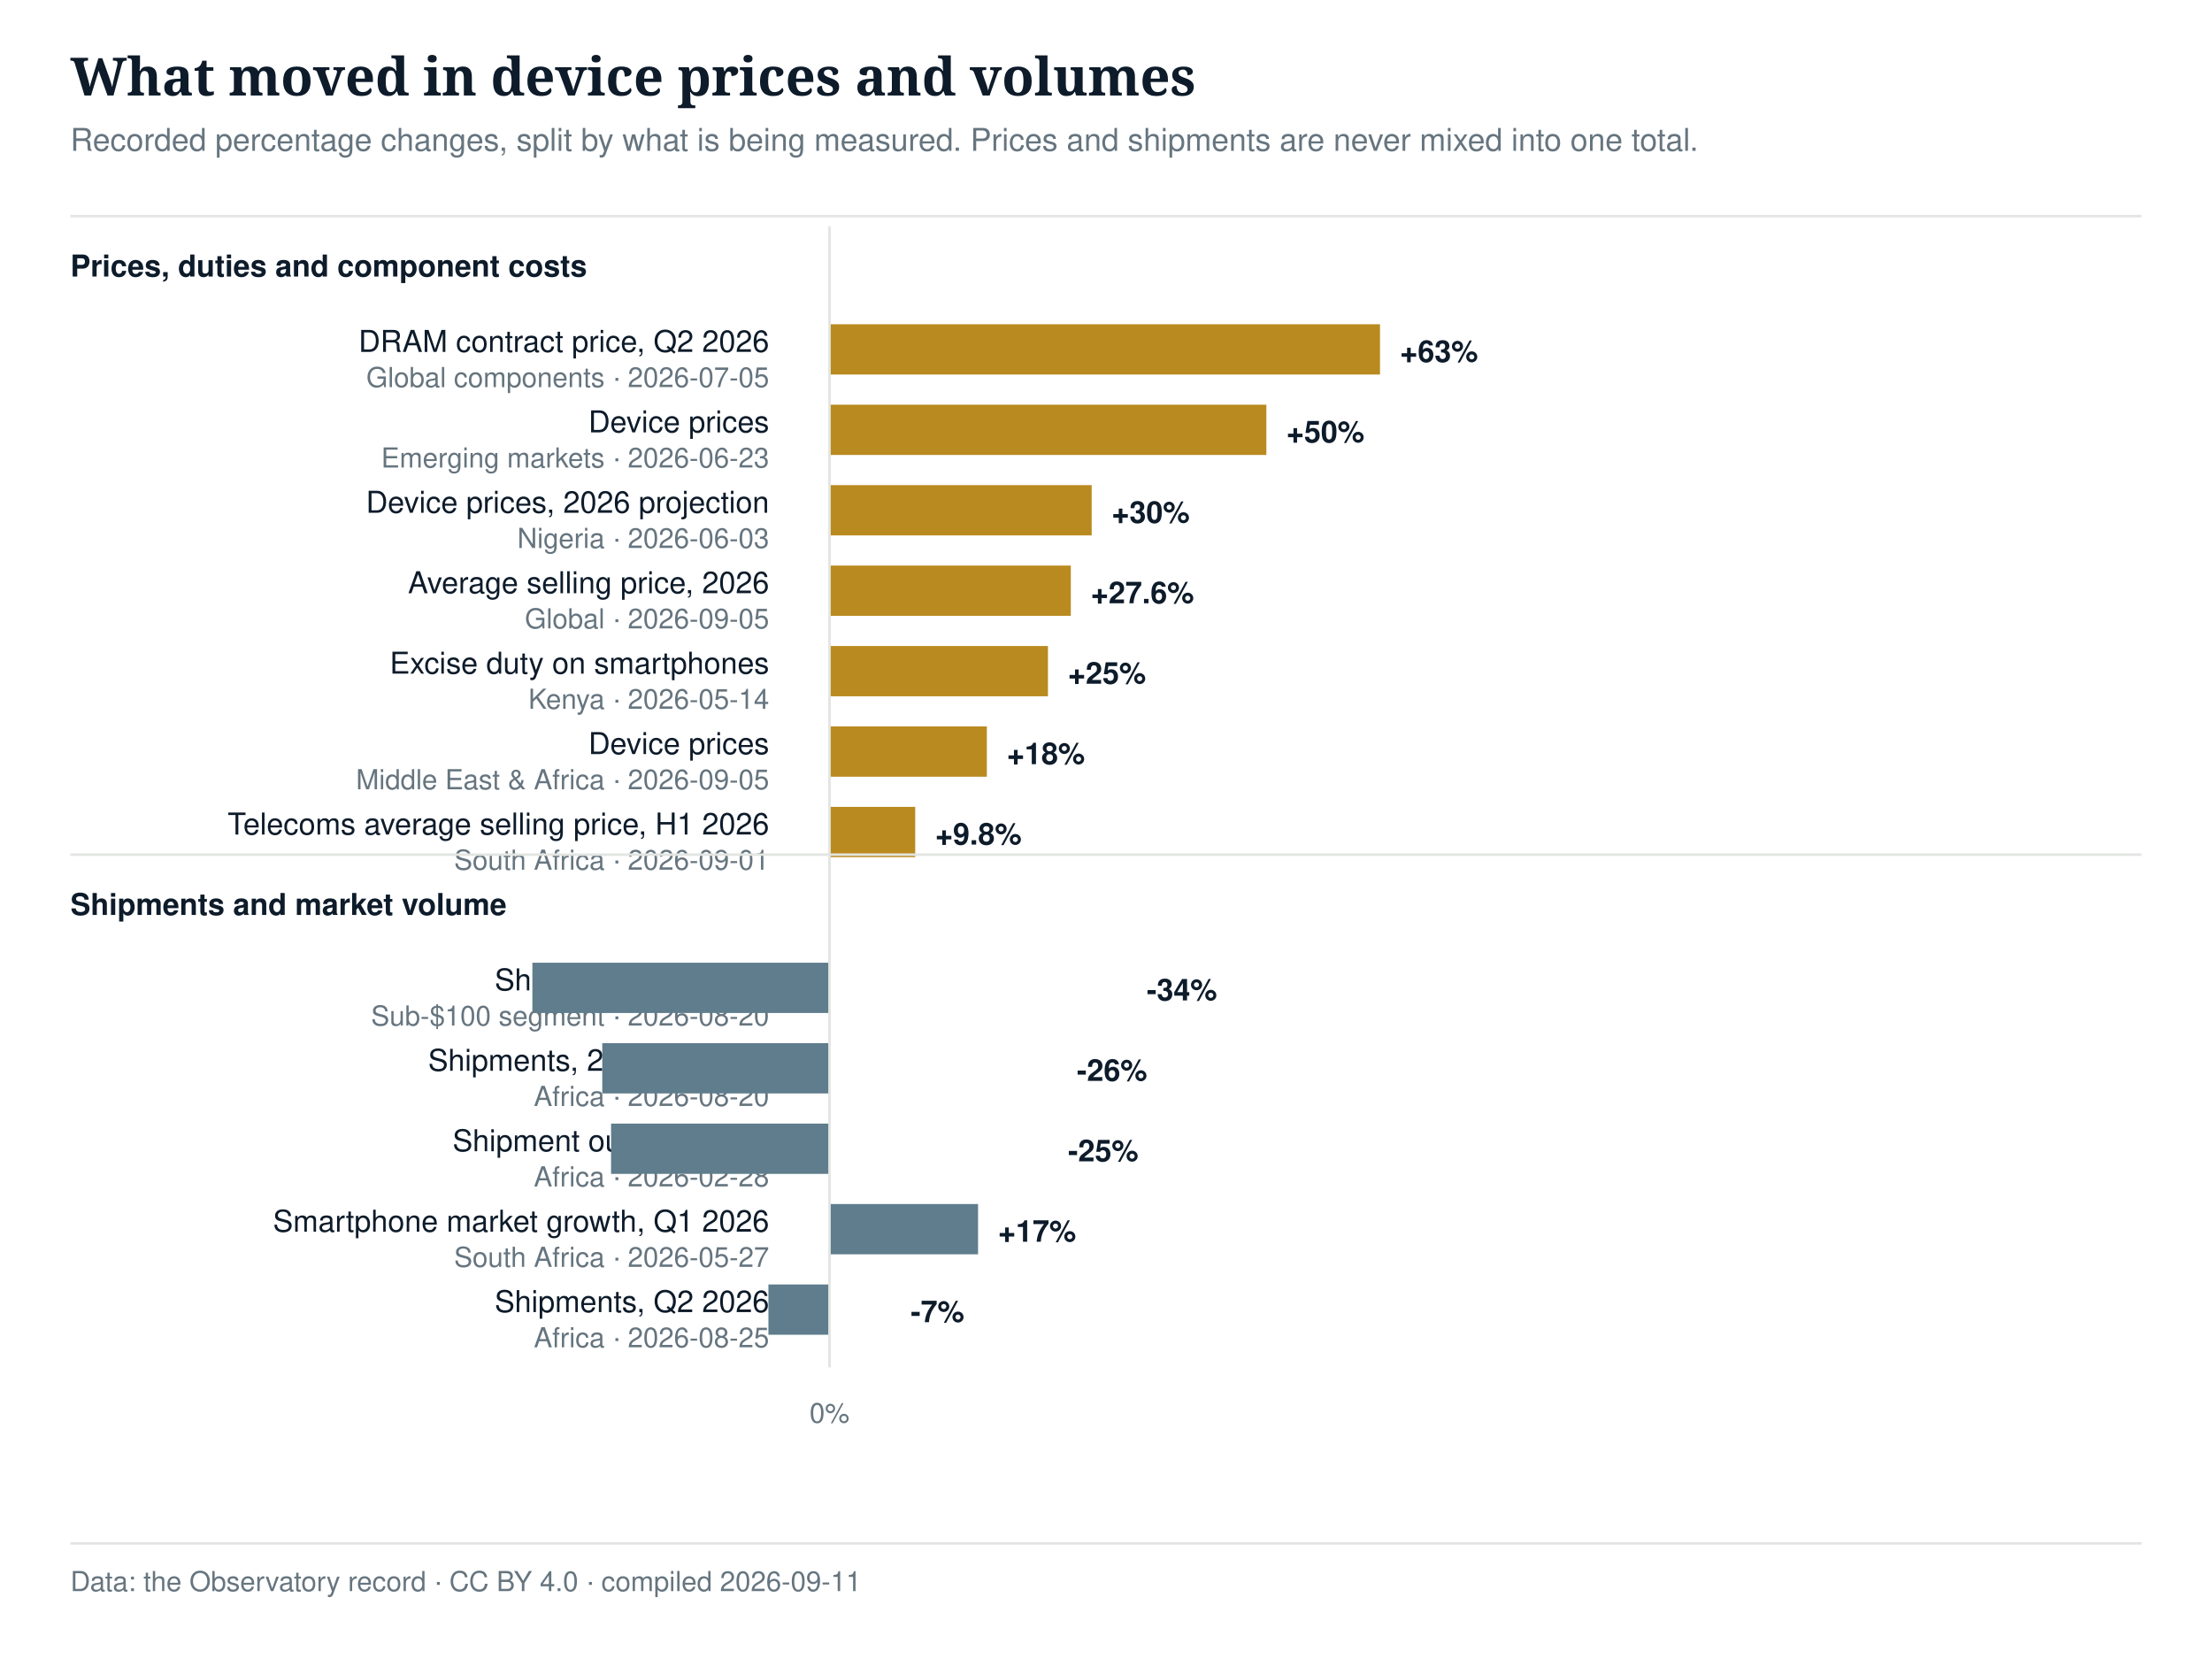
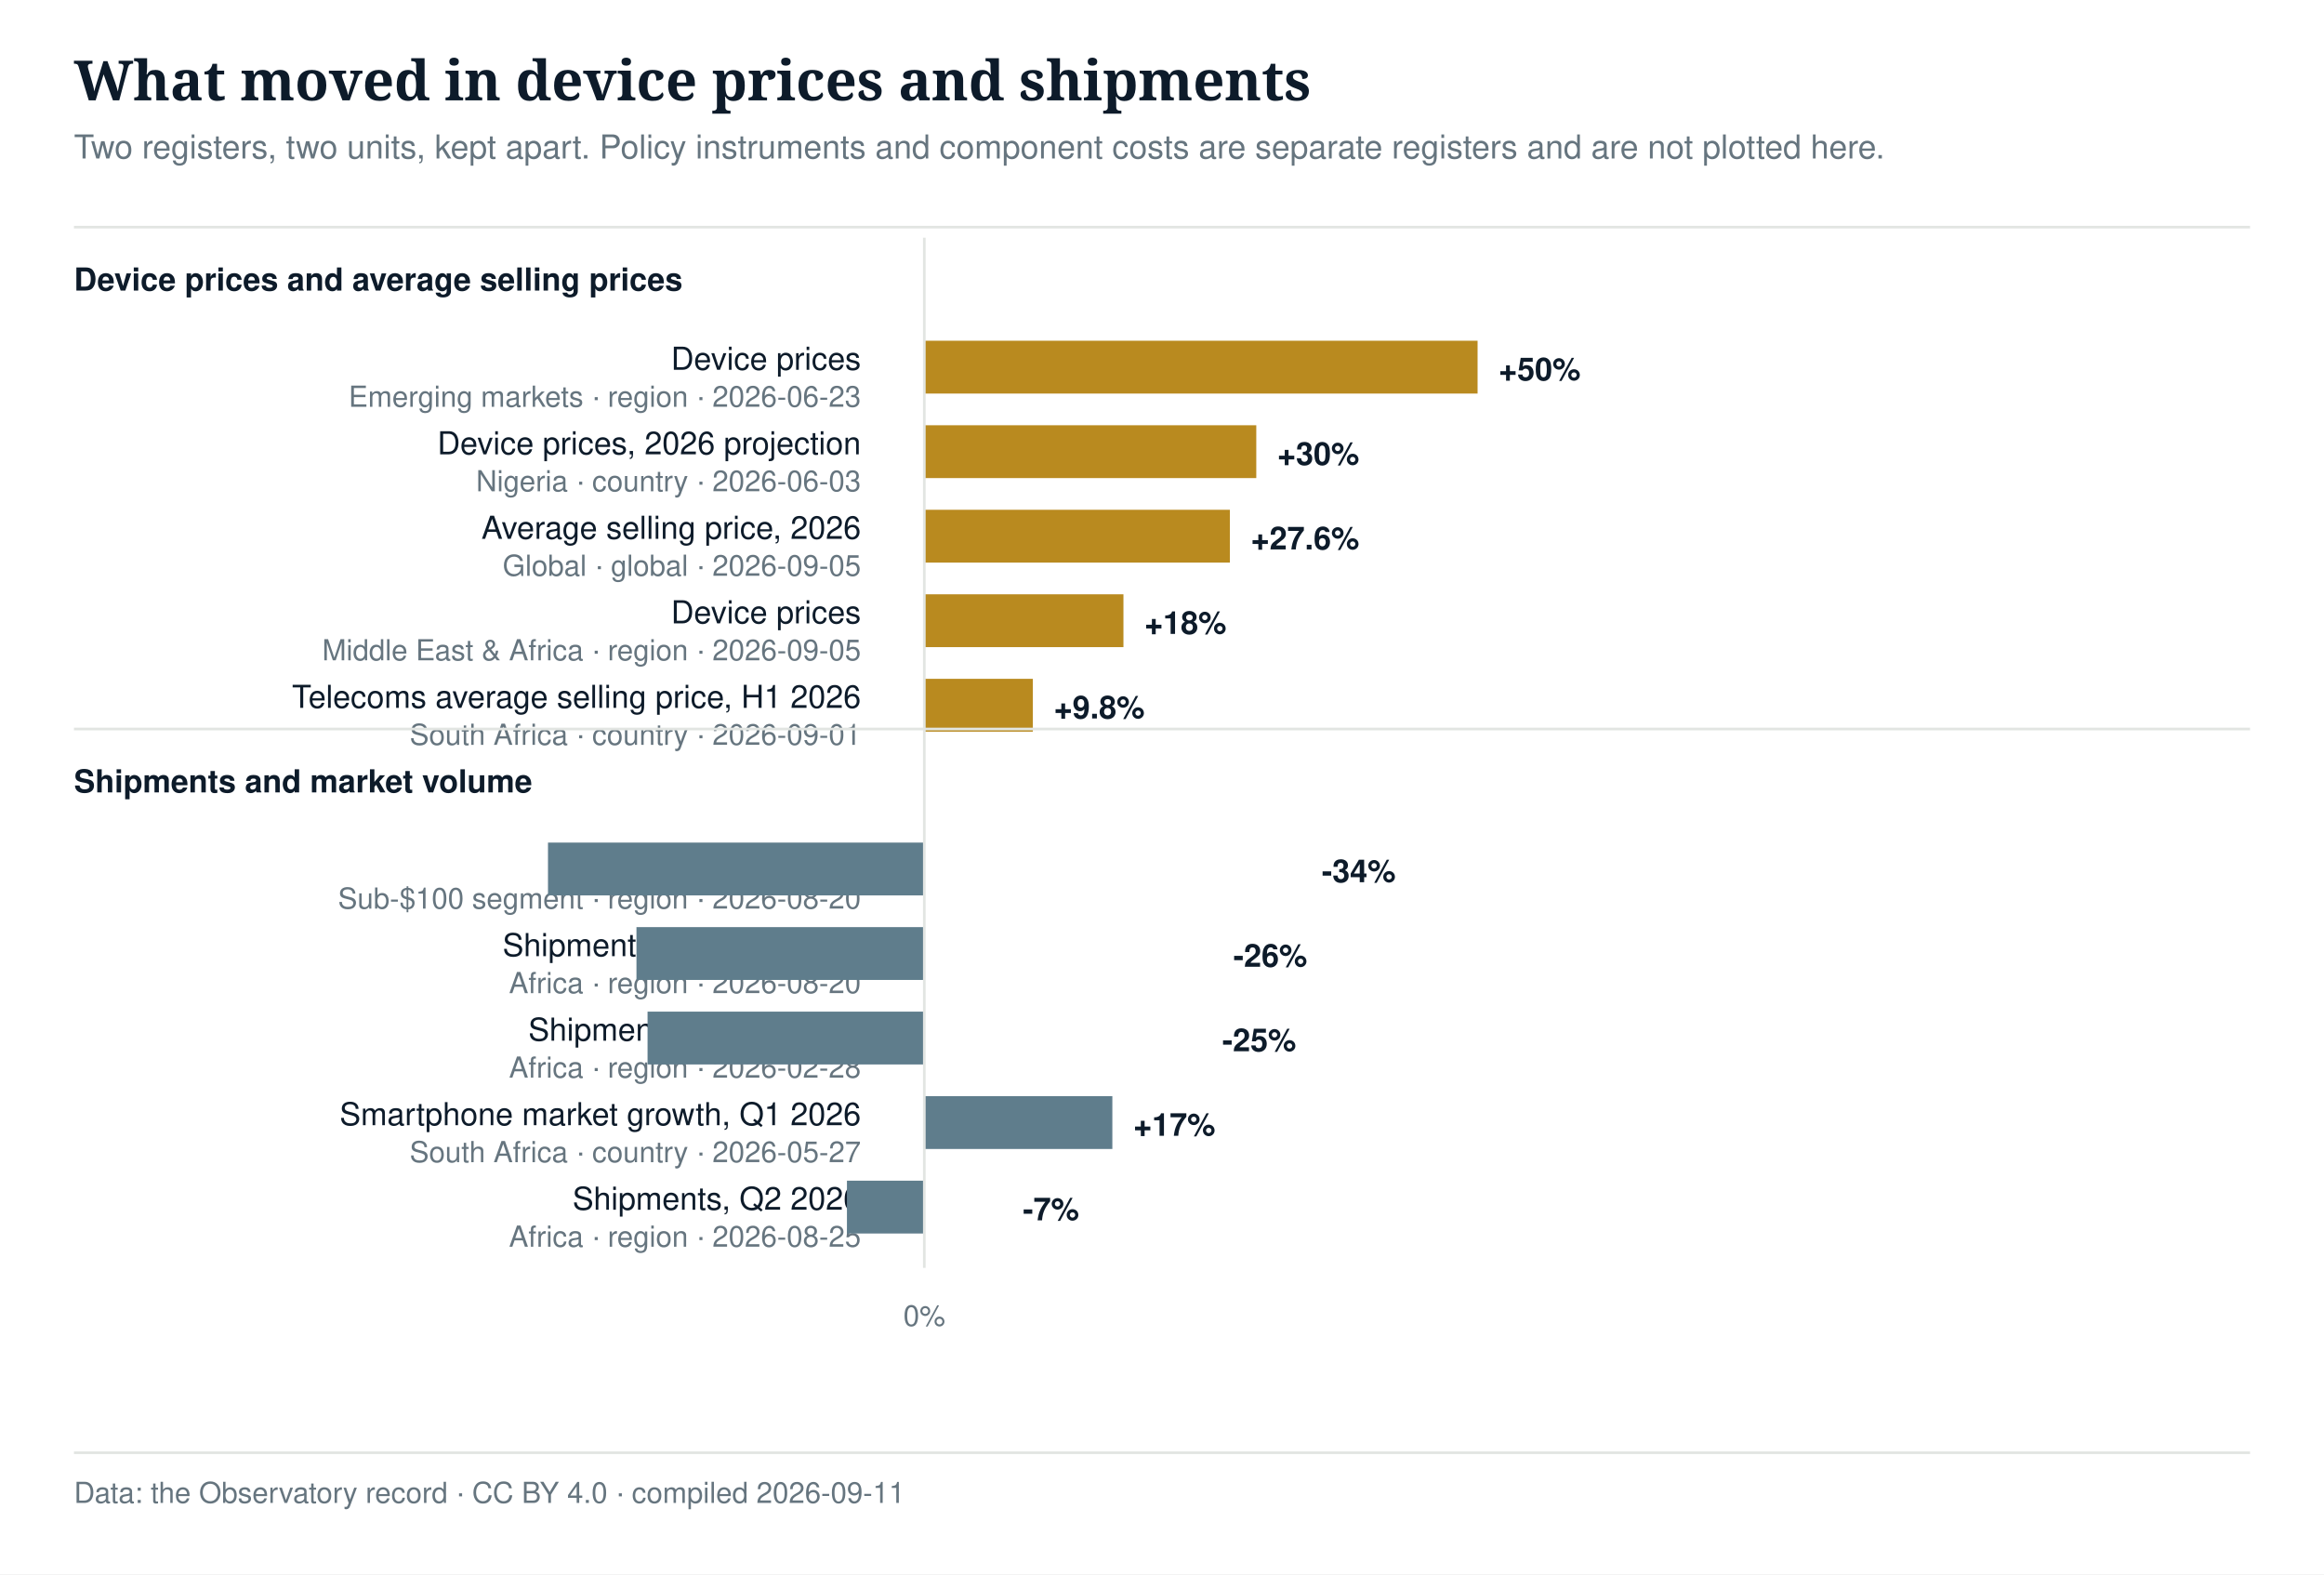
- <svg xmlns="http://www.w3.org/2000/svg" viewBox="0 0 880 660" width="880" height="660" role="img" aria-label="Diverging bar chart of recorded device price and shipment changes, split by measure.">
-   <rect width="880" height="660" fill="#FFFFFF" />
-   <text x="28" y="38" font-family="'Source Serif 4',Georgia,serif" font-size="21" font-weight="600" fill="#0D1B2A">What moved in device prices and volumes</text>
-   <text x="28" y="60" font-family="IBM Plex Sans,-apple-system,'Segoe UI',Helvetica,Arial,sans-serif" font-size="12.5" fill="#66757F">Recorded percentage changes, split by what is being measured. Prices and shipments are never mixed into one total.</text>
+ <svg xmlns="http://www.w3.org/2000/svg" viewBox="0 0 880 596" width="880" height="596" role="img" aria-label="Device measures split by register. Price measures moved up to 50% while shipments moved as far as -34% in the same period. Scope is stated on every row.">
+   <rect width="880" height="596" fill="#FFFFFF" />
+   <text x="28" y="38" font-family="'Source Serif 4',Georgia,serif" font-size="21" font-weight="600" fill="#0D1B2A">What moved in device prices and shipments</text>
+   <text x="28" y="60" font-family="IBM Plex Sans,-apple-system,'Segoe UI',Helvetica,Arial,sans-serif" font-size="12.5" fill="#66757F">Two registers, two units, kept apart. Policy instruments and component costs are separate registers and are not plotted here.</text>
  <line x1="28" y1="86" x2="852" y2="86" stroke="#E2E5E2" />
-   <text x="28" y="110" font-family="IBM Plex Sans,-apple-system,'Segoe UI',Helvetica,Arial,sans-serif" font-size="12" font-weight="600" fill="#0D1B2A">Prices, duties and component costs</text>
-   <text x="306" y="140" text-anchor="end" font-family="IBM Plex Sans,-apple-system,'Segoe UI',Helvetica,Arial,sans-serif" font-size="12" fill="#0D1B2A">DRAM contract price, Q2 2026</text>
-   <text x="306" y="154" text-anchor="end" font-family="IBM Plex Sans,-apple-system,'Segoe UI',Helvetica,Arial,sans-serif" font-size="11" fill="#66757F">Global components · 2026-07-05</text>
-   <rect x="330.0" y="129" width="219.0" height="20" fill="#B98A1F" />
-   <text x="557.0" y="144" font-family="IBM Plex Sans,-apple-system,'Segoe UI',Helvetica,Arial,sans-serif" font-size="12" font-weight="600" fill="#0D1B2A">+63%</text>
-   <text x="306" y="172" text-anchor="end" font-family="IBM Plex Sans,-apple-system,'Segoe UI',Helvetica,Arial,sans-serif" font-size="12" fill="#0D1B2A">Device prices</text>
-   <text x="306" y="186" text-anchor="end" font-family="IBM Plex Sans,-apple-system,'Segoe UI',Helvetica,Arial,sans-serif" font-size="11" fill="#66757F">Emerging markets · 2026-06-23</text>
-   <rect x="330.0" y="161" width="173.8" height="20" fill="#B98A1F" />
-   <text x="511.8" y="176" font-family="IBM Plex Sans,-apple-system,'Segoe UI',Helvetica,Arial,sans-serif" font-size="12" font-weight="600" fill="#0D1B2A">+50%</text>
-   <text x="306" y="204" text-anchor="end" font-family="IBM Plex Sans,-apple-system,'Segoe UI',Helvetica,Arial,sans-serif" font-size="12" fill="#0D1B2A">Device prices, 2026 projection</text>
-   <text x="306" y="218" text-anchor="end" font-family="IBM Plex Sans,-apple-system,'Segoe UI',Helvetica,Arial,sans-serif" font-size="11" fill="#66757F">Nigeria · 2026-06-03</text>
-   <rect x="330.0" y="193" width="104.3" height="20" fill="#B98A1F" />
-   <text x="442.3" y="208" font-family="IBM Plex Sans,-apple-system,'Segoe UI',Helvetica,Arial,sans-serif" font-size="12" font-weight="600" fill="#0D1B2A">+30%</text>
-   <text x="306" y="236" text-anchor="end" font-family="IBM Plex Sans,-apple-system,'Segoe UI',Helvetica,Arial,sans-serif" font-size="12" fill="#0D1B2A">Average selling price, 2026</text>
-   <text x="306" y="250" text-anchor="end" font-family="IBM Plex Sans,-apple-system,'Segoe UI',Helvetica,Arial,sans-serif" font-size="11" fill="#66757F">Global · 2026-09-05</text>
-   <rect x="330.0" y="225" width="96.0" height="20" fill="#B98A1F" />
-   <text x="434.0" y="240" font-family="IBM Plex Sans,-apple-system,'Segoe UI',Helvetica,Arial,sans-serif" font-size="12" font-weight="600" fill="#0D1B2A">+27.6%</text>
-   <text x="306" y="268" text-anchor="end" font-family="IBM Plex Sans,-apple-system,'Segoe UI',Helvetica,Arial,sans-serif" font-size="12" fill="#0D1B2A">Excise duty on smartphones</text>
-   <text x="306" y="282" text-anchor="end" font-family="IBM Plex Sans,-apple-system,'Segoe UI',Helvetica,Arial,sans-serif" font-size="11" fill="#66757F">Kenya · 2026-05-14</text>
-   <rect x="330.0" y="257" width="86.9" height="20" fill="#B98A1F" />
-   <text x="424.9" y="272" font-family="IBM Plex Sans,-apple-system,'Segoe UI',Helvetica,Arial,sans-serif" font-size="12" font-weight="600" fill="#0D1B2A">+25%</text>
-   <text x="306" y="300" text-anchor="end" font-family="IBM Plex Sans,-apple-system,'Segoe UI',Helvetica,Arial,sans-serif" font-size="12" fill="#0D1B2A">Device prices</text>
-   <text x="306" y="314" text-anchor="end" font-family="IBM Plex Sans,-apple-system,'Segoe UI',Helvetica,Arial,sans-serif" font-size="11" fill="#66757F">Middle East &amp; Africa · 2026-09-05</text>
-   <rect x="330.0" y="289" width="62.6" height="20" fill="#B98A1F" />
-   <text x="400.6" y="304" font-family="IBM Plex Sans,-apple-system,'Segoe UI',Helvetica,Arial,sans-serif" font-size="12" font-weight="600" fill="#0D1B2A">+18%</text>
-   <text x="306" y="332" text-anchor="end" font-family="IBM Plex Sans,-apple-system,'Segoe UI',Helvetica,Arial,sans-serif" font-size="12" fill="#0D1B2A">Telecoms average selling price, H1 2026</text>
-   <text x="306" y="346" text-anchor="end" font-family="IBM Plex Sans,-apple-system,'Segoe UI',Helvetica,Arial,sans-serif" font-size="11" fill="#66757F">South Africa · 2026-09-01</text>
-   <rect x="330.0" y="321" width="34.1" height="20" fill="#B98A1F" />
-   <text x="372.1" y="336" font-family="IBM Plex Sans,-apple-system,'Segoe UI',Helvetica,Arial,sans-serif" font-size="12" font-weight="600" fill="#0D1B2A">+9.8%</text>
-   <line x1="28" y1="340" x2="852" y2="340" stroke="#E2E5E2" />
-   <text x="28" y="364" font-family="IBM Plex Sans,-apple-system,'Segoe UI',Helvetica,Arial,sans-serif" font-size="12" font-weight="600" fill="#0D1B2A">Shipments and market volume</text>
-   <text x="306" y="394" text-anchor="end" font-family="IBM Plex Sans,-apple-system,'Segoe UI',Helvetica,Arial,sans-serif" font-size="12" fill="#0D1B2A">Shipments, Q2 2026</text>
-   <text x="306" y="408" text-anchor="end" font-family="IBM Plex Sans,-apple-system,'Segoe UI',Helvetica,Arial,sans-serif" font-size="11" fill="#66757F">Sub-$100 segment · 2026-08-20</text>
-   <rect x="211.8" y="383" width="118.2" height="20" fill="#5F7D8C" />
-   <text x="456.2" y="398" font-family="IBM Plex Sans,-apple-system,'Segoe UI',Helvetica,Arial,sans-serif" font-size="12" font-weight="600" fill="#0D1B2A">-34%</text>
-   <text x="306" y="426" text-anchor="end" font-family="IBM Plex Sans,-apple-system,'Segoe UI',Helvetica,Arial,sans-serif" font-size="12" fill="#0D1B2A">Shipments, 2026 forecast</text>
-   <text x="306" y="440" text-anchor="end" font-family="IBM Plex Sans,-apple-system,'Segoe UI',Helvetica,Arial,sans-serif" font-size="11" fill="#66757F">Africa · 2026-08-20</text>
-   <rect x="239.6" y="415" width="90.4" height="20" fill="#5F7D8C" />
-   <text x="428.4" y="430" font-family="IBM Plex Sans,-apple-system,'Segoe UI',Helvetica,Arial,sans-serif" font-size="12" font-weight="600" fill="#0D1B2A">-26%</text>
-   <text x="306" y="458" text-anchor="end" font-family="IBM Plex Sans,-apple-system,'Segoe UI',Helvetica,Arial,sans-serif" font-size="12" fill="#0D1B2A">Shipment outlook, 2026</text>
-   <text x="306" y="472" text-anchor="end" font-family="IBM Plex Sans,-apple-system,'Segoe UI',Helvetica,Arial,sans-serif" font-size="11" fill="#66757F">Africa · 2026-02-28</text>
-   <rect x="243.1" y="447" width="86.9" height="20" fill="#5F7D8C" />
-   <text x="424.9" y="462" font-family="IBM Plex Sans,-apple-system,'Segoe UI',Helvetica,Arial,sans-serif" font-size="12" font-weight="600" fill="#0D1B2A">-25%</text>
-   <text x="306" y="490" text-anchor="end" font-family="IBM Plex Sans,-apple-system,'Segoe UI',Helvetica,Arial,sans-serif" font-size="12" fill="#0D1B2A">Smartphone market growth, Q1 2026</text>
-   <text x="306" y="504" text-anchor="end" font-family="IBM Plex Sans,-apple-system,'Segoe UI',Helvetica,Arial,sans-serif" font-size="11" fill="#66757F">South Africa · 2026-05-27</text>
-   <rect x="330.0" y="479" width="59.1" height="20" fill="#5F7D8C" />
-   <text x="397.1" y="494" font-family="IBM Plex Sans,-apple-system,'Segoe UI',Helvetica,Arial,sans-serif" font-size="12" font-weight="600" fill="#0D1B2A">+17%</text>
-   <text x="306" y="522" text-anchor="end" font-family="IBM Plex Sans,-apple-system,'Segoe UI',Helvetica,Arial,sans-serif" font-size="12" fill="#0D1B2A">Shipments, Q2 2026</text>
-   <text x="306" y="536" text-anchor="end" font-family="IBM Plex Sans,-apple-system,'Segoe UI',Helvetica,Arial,sans-serif" font-size="11" fill="#66757F">Africa · 2026-08-25</text>
-   <rect x="305.7" y="511" width="24.3" height="20" fill="#5F7D8C" />
-   <text x="362.3" y="526" font-family="IBM Plex Sans,-apple-system,'Segoe UI',Helvetica,Arial,sans-serif" font-size="12" font-weight="600" fill="#0D1B2A">-7%</text>
-   <line x1="330" y1="90" x2="330" y2="544" stroke="#E2E5E2" />
-   <text x="330" y="566" text-anchor="middle" font-family="IBM Plex Sans,-apple-system,'Segoe UI',Helvetica,Arial,sans-serif" font-size="11" fill="#66757F">0%</text>
-   <line x1="28" y1="614" x2="852" y2="614" stroke="#E2E5E2" />
-   <text x="28" y="633" font-family="IBM Plex Sans,-apple-system,'Segoe UI',Helvetica,Arial,sans-serif" font-size="11" fill="#66757F">Data: the Observatory record · CC BY 4.0 · compiled 2026-09-11</text>
+   <text x="28" y="110" font-family="IBM Plex Sans,-apple-system,'Segoe UI',Helvetica,Arial,sans-serif" font-size="12" font-weight="600" fill="#0D1B2A">Device prices and average selling prices</text>
+   <text x="326" y="140" text-anchor="end" font-family="IBM Plex Sans,-apple-system,'Segoe UI',Helvetica,Arial,sans-serif" font-size="12" fill="#0D1B2A">Device prices</text>
+   <text x="326" y="154" text-anchor="end" font-family="IBM Plex Sans,-apple-system,'Segoe UI',Helvetica,Arial,sans-serif" font-size="11" fill="#66757F">Emerging markets · region · 2026-06-23</text>
+   <rect x="350.0" y="129" width="209.5" height="20" fill="#B98A1F" />
+   <text x="567.5" y="144" font-family="IBM Plex Sans,-apple-system,'Segoe UI',Helvetica,Arial,sans-serif" font-size="12" font-weight="600" fill="#0D1B2A">+50%</text>
+   <text x="326" y="172" text-anchor="end" font-family="IBM Plex Sans,-apple-system,'Segoe UI',Helvetica,Arial,sans-serif" font-size="12" fill="#0D1B2A">Device prices, 2026 projection</text>
+   <text x="326" y="186" text-anchor="end" font-family="IBM Plex Sans,-apple-system,'Segoe UI',Helvetica,Arial,sans-serif" font-size="11" fill="#66757F">Nigeria · country · 2026-06-03</text>
+   <rect x="350.0" y="161" width="125.7" height="20" fill="#B98A1F" />
+   <text x="483.7" y="176" font-family="IBM Plex Sans,-apple-system,'Segoe UI',Helvetica,Arial,sans-serif" font-size="12" font-weight="600" fill="#0D1B2A">+30%</text>
+   <text x="326" y="204" text-anchor="end" font-family="IBM Plex Sans,-apple-system,'Segoe UI',Helvetica,Arial,sans-serif" font-size="12" fill="#0D1B2A">Average selling price, 2026</text>
+   <text x="326" y="218" text-anchor="end" font-family="IBM Plex Sans,-apple-system,'Segoe UI',Helvetica,Arial,sans-serif" font-size="11" fill="#66757F">Global · global · 2026-09-05</text>
+   <rect x="350.0" y="193" width="115.7" height="20" fill="#B98A1F" />
+   <text x="473.7" y="208" font-family="IBM Plex Sans,-apple-system,'Segoe UI',Helvetica,Arial,sans-serif" font-size="12" font-weight="600" fill="#0D1B2A">+27.6%</text>
+   <text x="326" y="236" text-anchor="end" font-family="IBM Plex Sans,-apple-system,'Segoe UI',Helvetica,Arial,sans-serif" font-size="12" fill="#0D1B2A">Device prices</text>
+   <text x="326" y="250" text-anchor="end" font-family="IBM Plex Sans,-apple-system,'Segoe UI',Helvetica,Arial,sans-serif" font-size="11" fill="#66757F">Middle East &amp; Africa · region · 2026-09-05</text>
+   <rect x="350.0" y="225" width="75.4" height="20" fill="#B98A1F" />
+   <text x="433.4" y="240" font-family="IBM Plex Sans,-apple-system,'Segoe UI',Helvetica,Arial,sans-serif" font-size="12" font-weight="600" fill="#0D1B2A">+18%</text>
+   <text x="326" y="268" text-anchor="end" font-family="IBM Plex Sans,-apple-system,'Segoe UI',Helvetica,Arial,sans-serif" font-size="12" fill="#0D1B2A">Telecoms average selling price, H1 2026</text>
+   <text x="326" y="282" text-anchor="end" font-family="IBM Plex Sans,-apple-system,'Segoe UI',Helvetica,Arial,sans-serif" font-size="11" fill="#66757F">South Africa · country · 2026-09-01</text>
+   <rect x="350.0" y="257" width="41.1" height="20" fill="#B98A1F" />
+   <text x="399.1" y="272" font-family="IBM Plex Sans,-apple-system,'Segoe UI',Helvetica,Arial,sans-serif" font-size="12" font-weight="600" fill="#0D1B2A">+9.8%</text>
+   <line x1="28" y1="276" x2="852" y2="276" stroke="#E2E5E2" />
+   <text x="28" y="300" font-family="IBM Plex Sans,-apple-system,'Segoe UI',Helvetica,Arial,sans-serif" font-size="12" font-weight="600" fill="#0D1B2A">Shipments and market volume</text>
+   <text x="326" y="330" text-anchor="end" font-family="IBM Plex Sans,-apple-system,'Segoe UI',Helvetica,Arial,sans-serif" font-size="12" fill="#0D1B2A">Shipments, Q2 2026</text>
+   <text x="326" y="344" text-anchor="end" font-family="IBM Plex Sans,-apple-system,'Segoe UI',Helvetica,Arial,sans-serif" font-size="11" fill="#66757F">Sub-$100 segment · region · 2026-08-20</text>
+   <rect x="207.5" y="319" width="142.5" height="20" fill="#5F7D8C" />
+   <text x="500.5" y="334" font-family="IBM Plex Sans,-apple-system,'Segoe UI',Helvetica,Arial,sans-serif" font-size="12" font-weight="600" fill="#0D1B2A">-34%</text>
+   <text x="326" y="362" text-anchor="end" font-family="IBM Plex Sans,-apple-system,'Segoe UI',Helvetica,Arial,sans-serif" font-size="12" fill="#0D1B2A">Shipments, 2026 forecast</text>
+   <text x="326" y="376" text-anchor="end" font-family="IBM Plex Sans,-apple-system,'Segoe UI',Helvetica,Arial,sans-serif" font-size="11" fill="#66757F">Africa · region · 2026-08-20</text>
+   <rect x="241.0" y="351" width="109.0" height="20" fill="#5F7D8C" />
+   <text x="467.0" y="366" font-family="IBM Plex Sans,-apple-system,'Segoe UI',Helvetica,Arial,sans-serif" font-size="12" font-weight="600" fill="#0D1B2A">-26%</text>
+   <text x="326" y="394" text-anchor="end" font-family="IBM Plex Sans,-apple-system,'Segoe UI',Helvetica,Arial,sans-serif" font-size="12" fill="#0D1B2A">Shipment outlook, 2026</text>
+   <text x="326" y="408" text-anchor="end" font-family="IBM Plex Sans,-apple-system,'Segoe UI',Helvetica,Arial,sans-serif" font-size="11" fill="#66757F">Africa · region · 2026-02-28</text>
+   <rect x="245.2" y="383" width="104.8" height="20" fill="#5F7D8C" />
+   <text x="462.8" y="398" font-family="IBM Plex Sans,-apple-system,'Segoe UI',Helvetica,Arial,sans-serif" font-size="12" font-weight="600" fill="#0D1B2A">-25%</text>
+   <text x="326" y="426" text-anchor="end" font-family="IBM Plex Sans,-apple-system,'Segoe UI',Helvetica,Arial,sans-serif" font-size="12" fill="#0D1B2A">Smartphone market growth, Q1 2026</text>
+   <text x="326" y="440" text-anchor="end" font-family="IBM Plex Sans,-apple-system,'Segoe UI',Helvetica,Arial,sans-serif" font-size="11" fill="#66757F">South Africa · country · 2026-05-27</text>
+   <rect x="350.0" y="415" width="71.2" height="20" fill="#5F7D8C" />
+   <text x="429.2" y="430" font-family="IBM Plex Sans,-apple-system,'Segoe UI',Helvetica,Arial,sans-serif" font-size="12" font-weight="600" fill="#0D1B2A">+17%</text>
+   <text x="326" y="458" text-anchor="end" font-family="IBM Plex Sans,-apple-system,'Segoe UI',Helvetica,Arial,sans-serif" font-size="12" fill="#0D1B2A">Shipments, Q2 2026</text>
+   <text x="326" y="472" text-anchor="end" font-family="IBM Plex Sans,-apple-system,'Segoe UI',Helvetica,Arial,sans-serif" font-size="11" fill="#66757F">Africa · region · 2026-08-25</text>
+   <rect x="320.7" y="447" width="29.3" height="20" fill="#5F7D8C" />
+   <text x="387.3" y="462" font-family="IBM Plex Sans,-apple-system,'Segoe UI',Helvetica,Arial,sans-serif" font-size="12" font-weight="600" fill="#0D1B2A">-7%</text>
+   <line x1="350" y1="90" x2="350" y2="480" stroke="#E2E5E2" />
+   <text x="350" y="502" text-anchor="middle" font-family="IBM Plex Sans,-apple-system,'Segoe UI',Helvetica,Arial,sans-serif" font-size="11" fill="#66757F">0%</text>
+   <line x1="28" y1="550" x2="852" y2="550" stroke="#E2E5E2" />
+   <text x="28" y="569" font-family="IBM Plex Sans,-apple-system,'Segoe UI',Helvetica,Arial,sans-serif" font-size="11" fill="#66757F">Data: the Observatory record · CC BY 4.0 · compiled 2026-09-11</text>
</svg>
